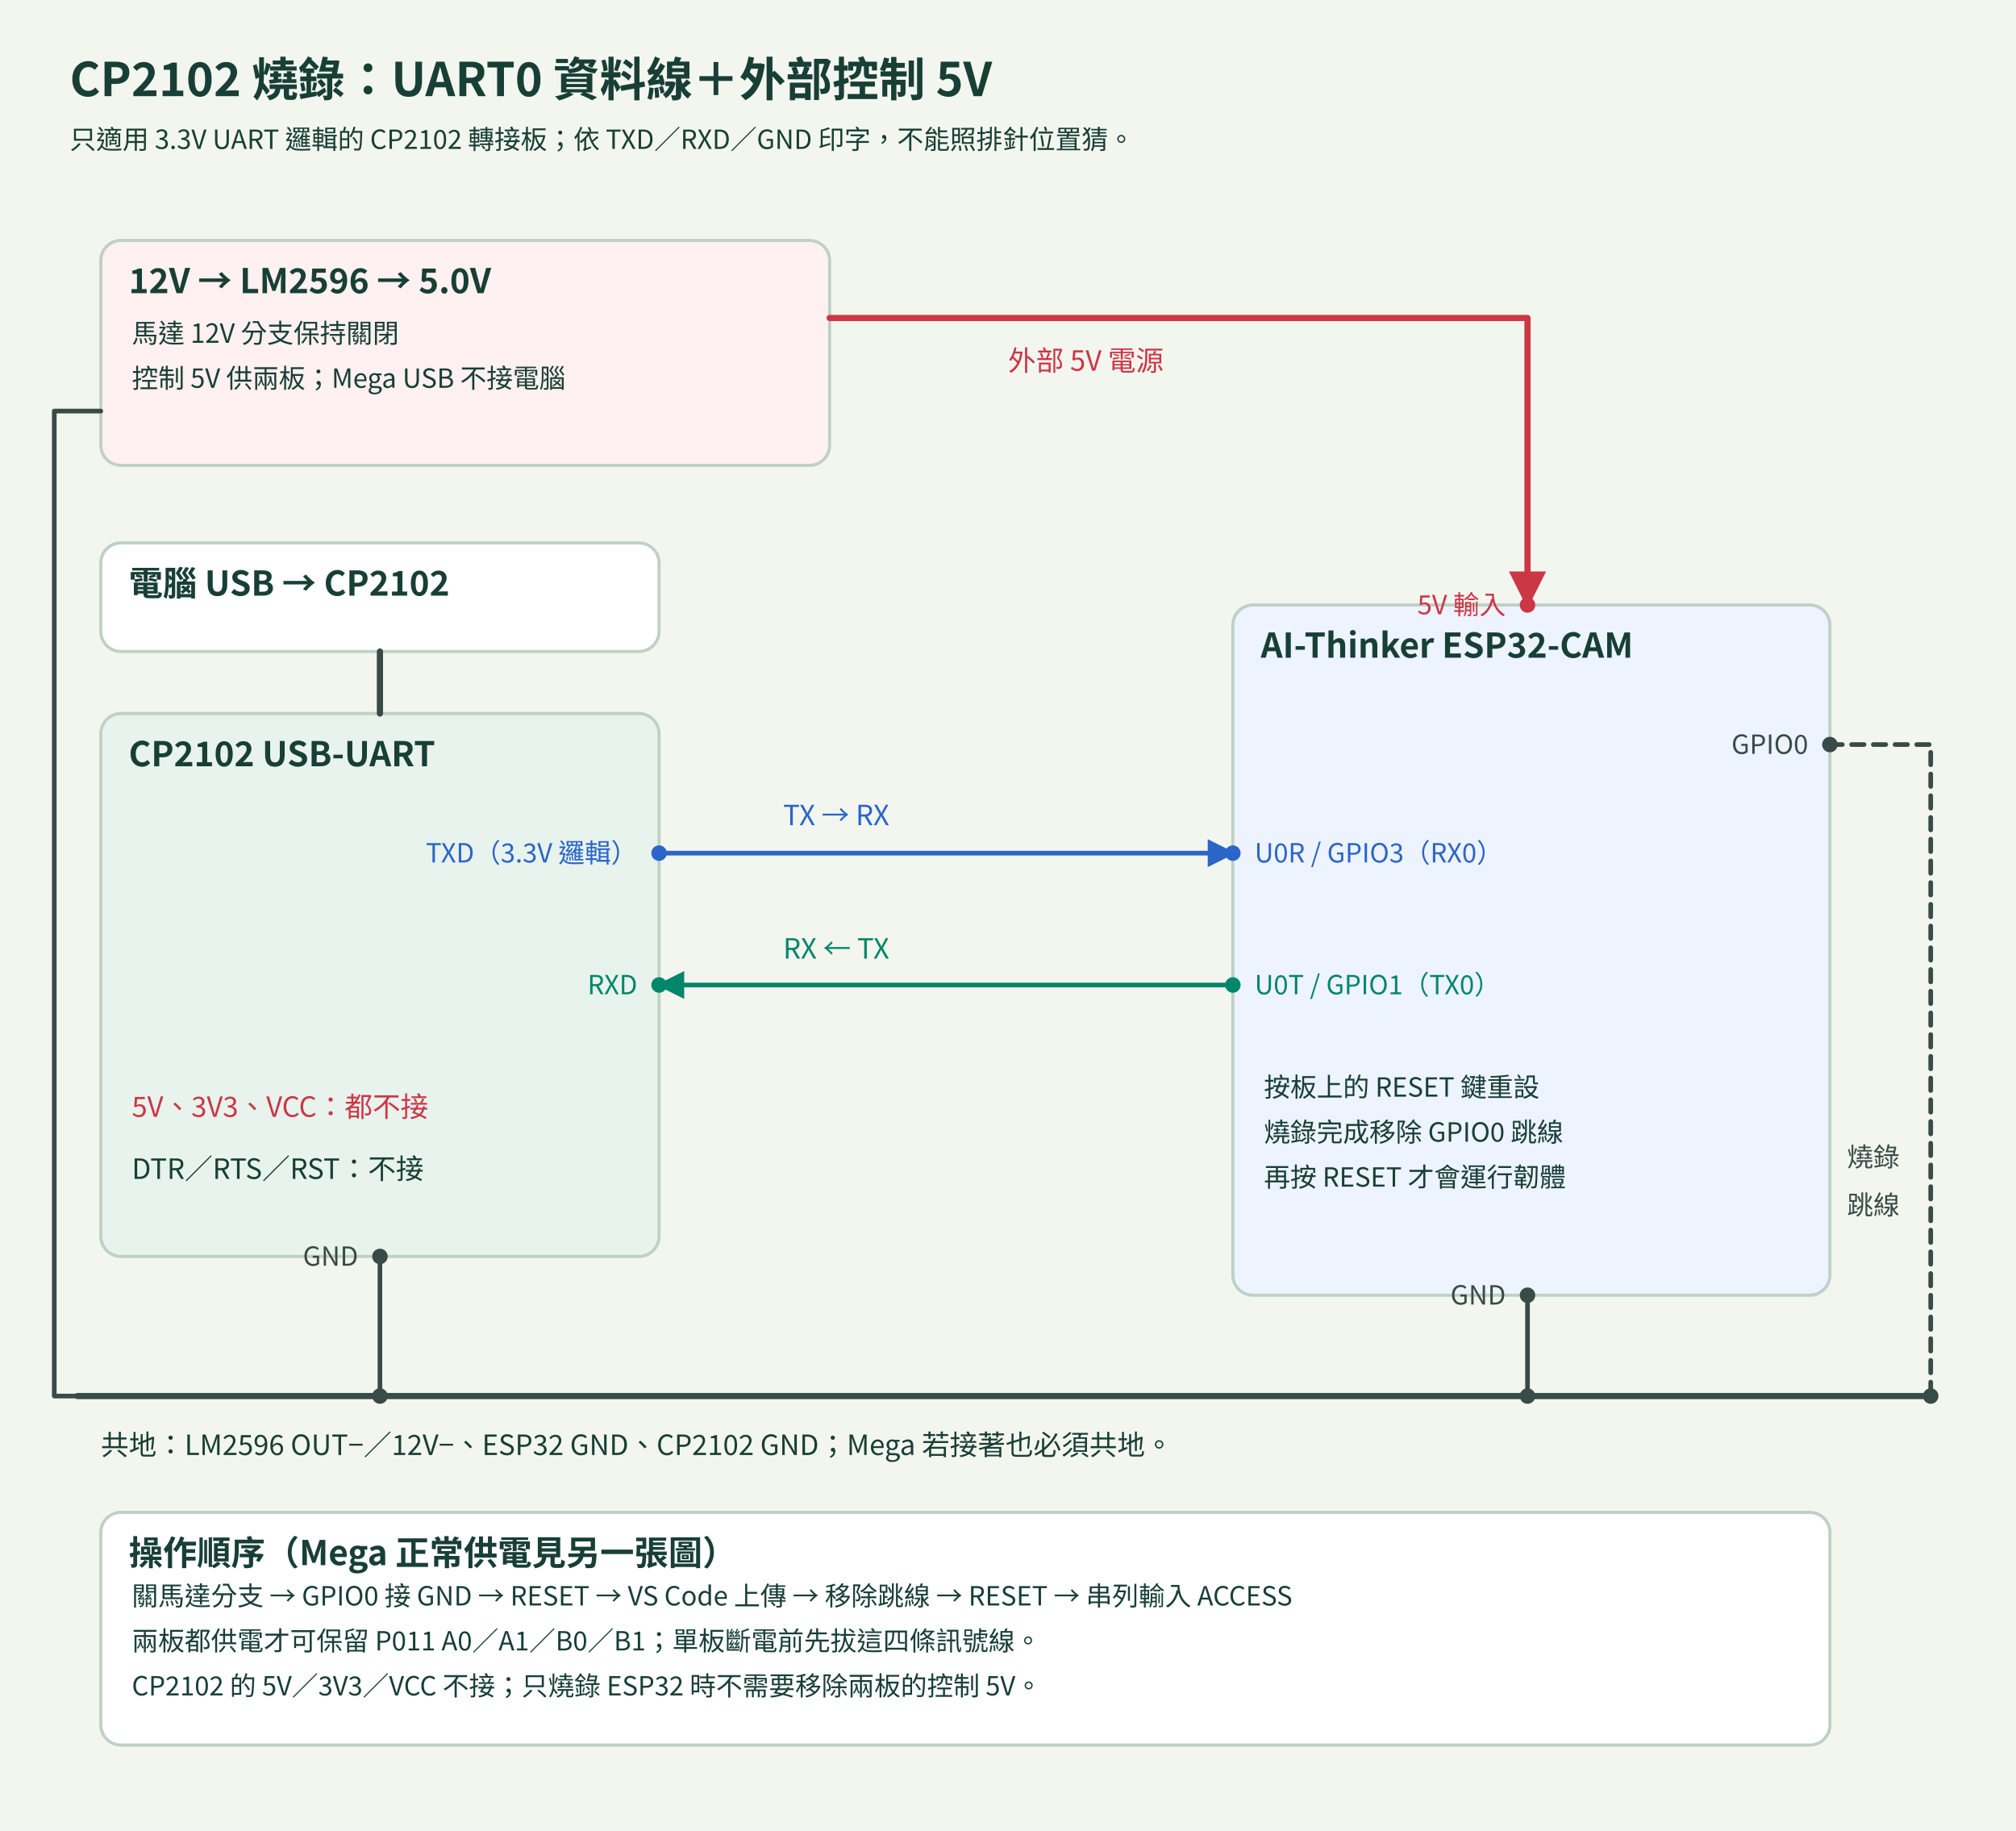
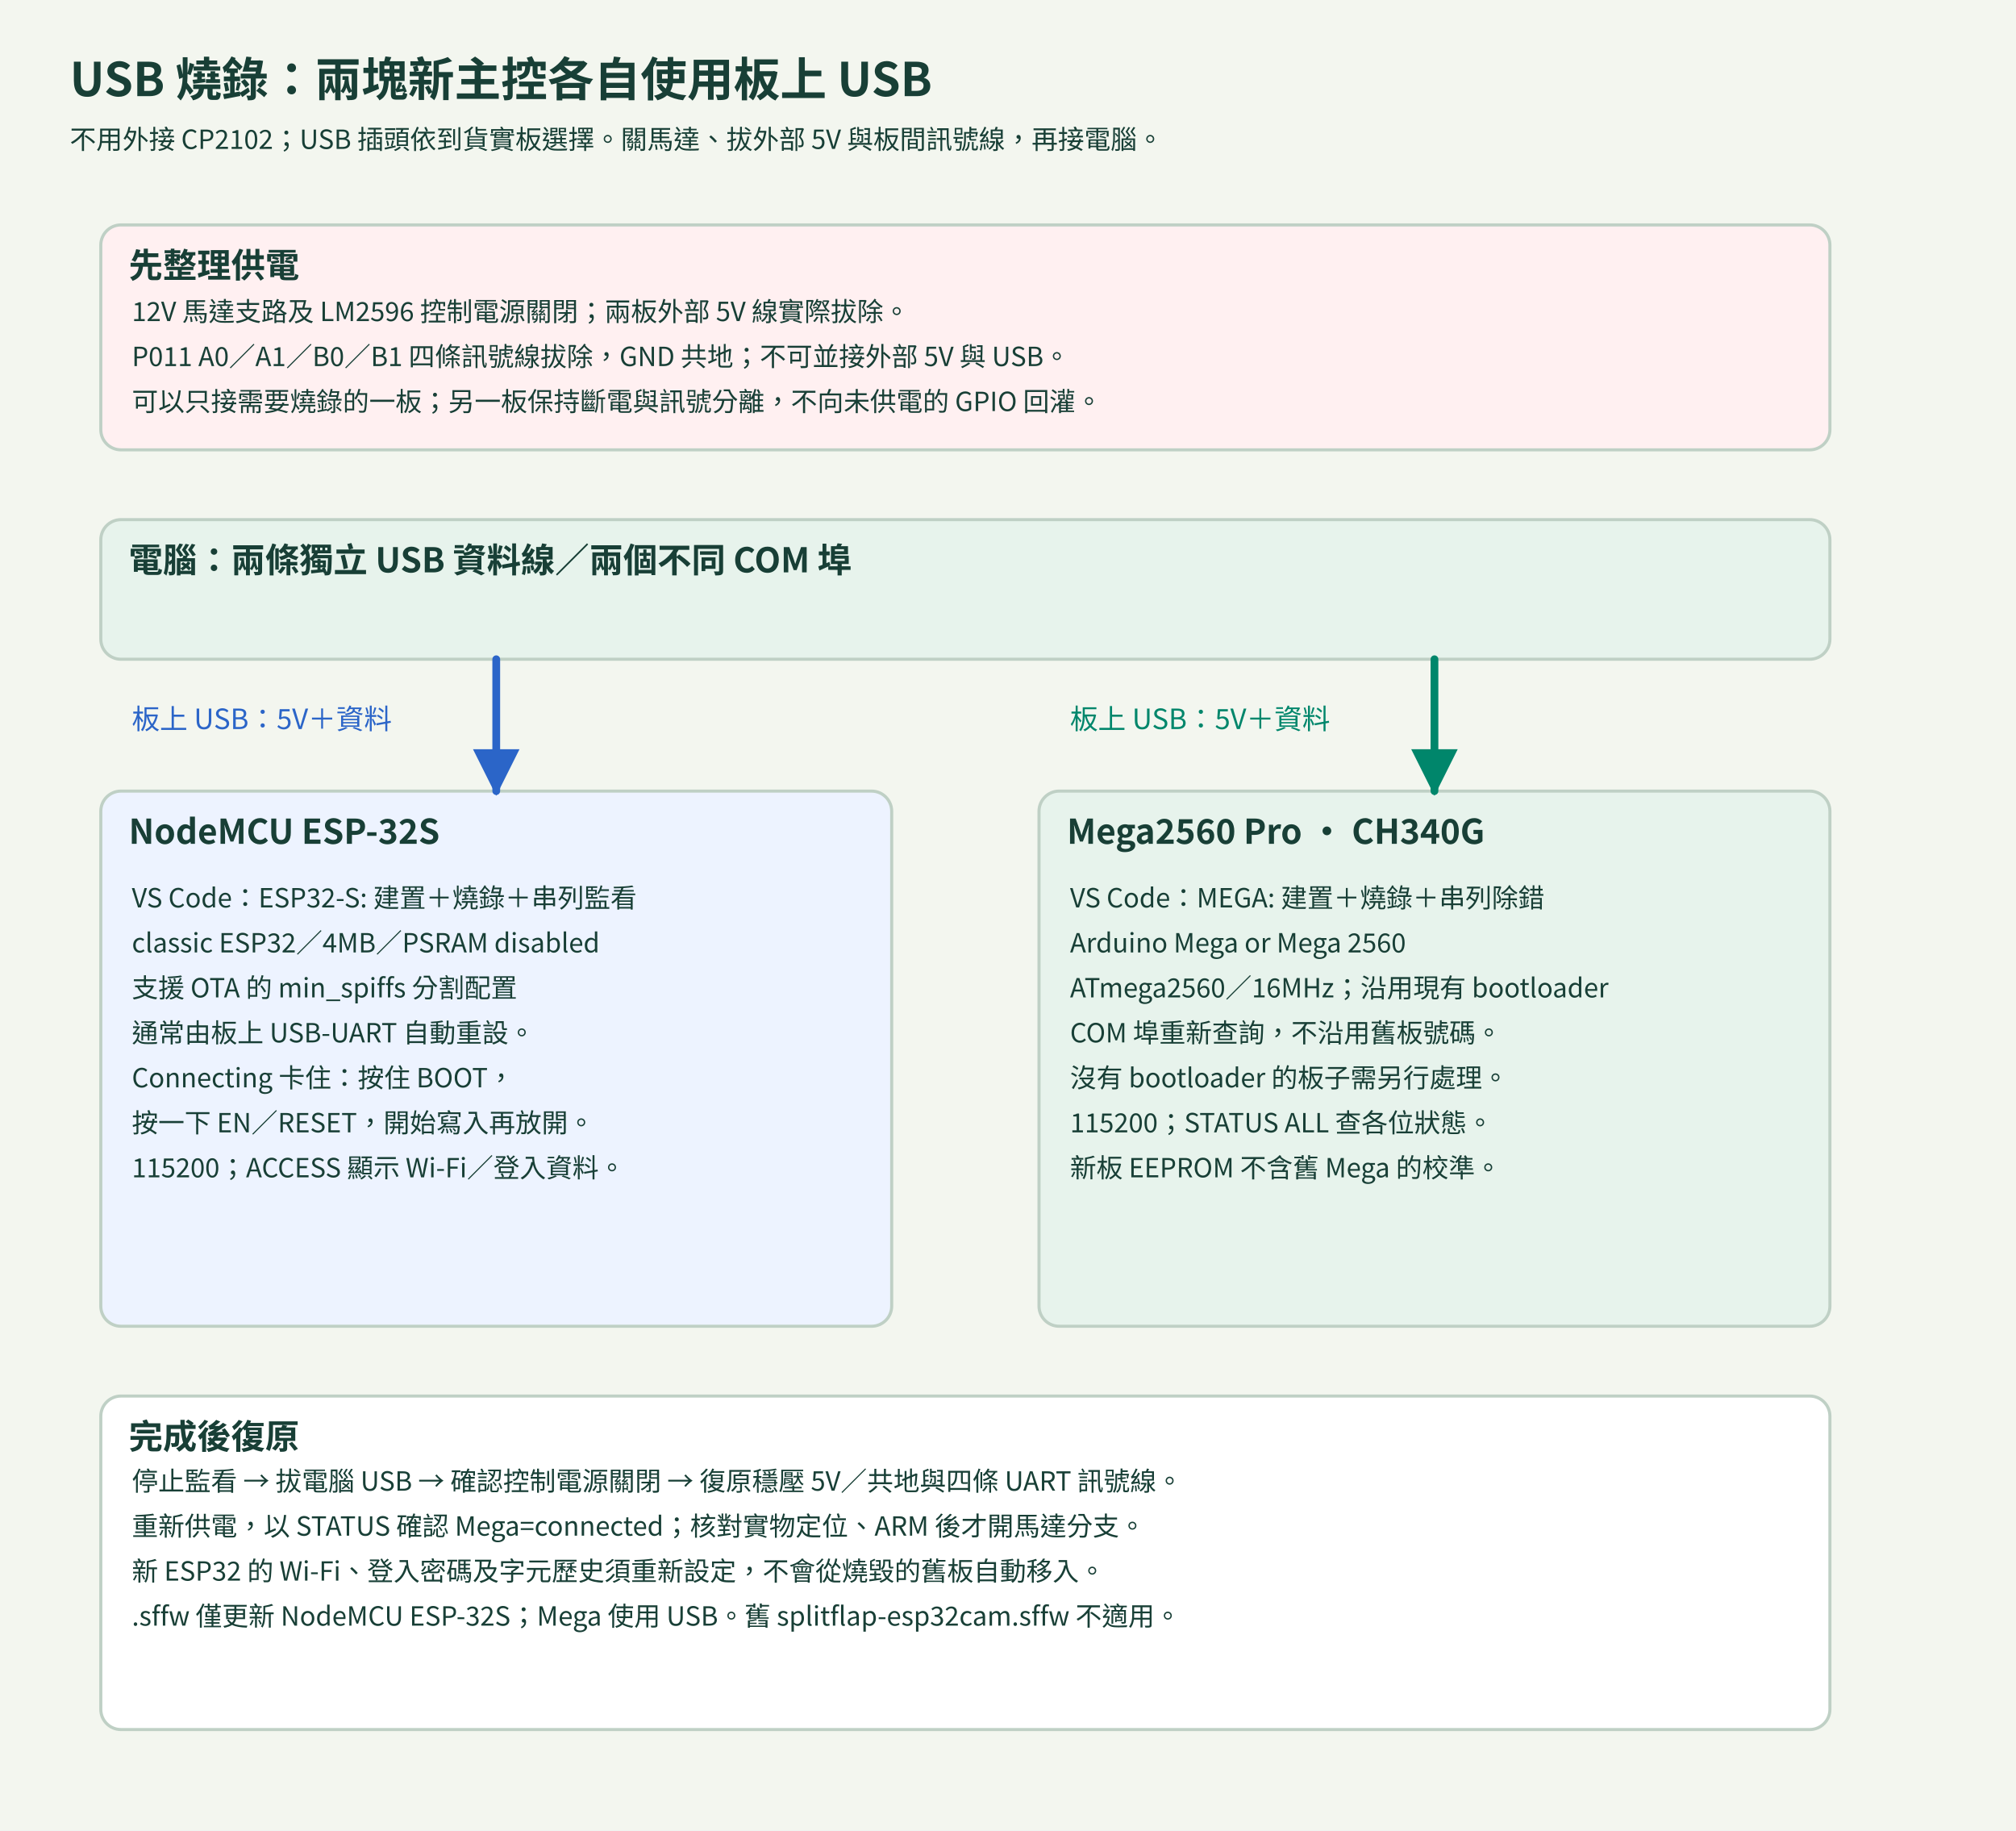
<svg xmlns="http://www.w3.org/2000/svg" viewBox="0 0 1300 1180" role="img" aria-labelledby="title desc">
  <defs>
    <marker id="arrow" viewBox="0 0 10 10" refX="9" refY="5" markerWidth="6" markerHeight="6" orient="auto-start-reverse">
      <path d="M0 0L10 5L0 10z" fill="context-stroke" />
    </marker>
  </defs>
  <style>text{font-family:"Microsoft JhengHei","Noto Sans CJK TC",sans-serif;fill:#183f36}.wire{fill:none;stroke-linejoin:round;stroke-linecap:round}</style>
  <rect width="1300" height="1180" fill="#f3f6ef" />
-   <text x="45" y="62" font-size="30" font-weight="bold" text-anchor="start" style="fill:#183f36">CP2102 燒錄：UART0 資料線＋外部控制 5V</text>
-   <text x="45" y="96" font-size="17" font-weight="normal" text-anchor="start" style="fill:#183f36">只適用 3.3V UART 邏輯的 CP2102 轉接板；依 TXD／RXD／GND 印字，不能照排針位置猜。</text>
-   <rect x="65" y="155" width="470" height="145" rx="13" fill="#fff0f1" stroke="#bfd0c5" stroke-width="2" />
-   <text x="83" y="189" font-size="22" font-weight="bold" text-anchor="start" style="fill:#183f36">12V → LM2596 → 5.0V</text>
-   <text x="85" y="221" font-size="17" font-weight="normal" text-anchor="start" style="fill:#183f36">馬達 12V 分支保持關閉</text>
-   <text x="85" y="250" font-size="17" font-weight="normal" text-anchor="start" style="fill:#183f36">控制 5V 供兩板；Mega USB 不接電腦</text>
-   <rect x="65" y="350" width="360" height="70" rx="13" fill="#fff" stroke="#bfd0c5" stroke-width="2" />
-   <text x="83" y="384" font-size="22" font-weight="bold" text-anchor="start" style="fill:#183f36">電腦 USB → CP2102</text>
-   <rect x="65" y="460" width="360" height="350" rx="13" fill="#e7f3ec" stroke="#bfd0c5" stroke-width="2" />
-   <text x="83" y="494" font-size="22" font-weight="bold" text-anchor="start" style="fill:#183f36">CP2102 USB-UART</text>
-   <polyline class="wire" points="245,420 245,460" stroke="#384b47" stroke-width="4" />
-   <circle cx="425" cy="550" r="5" fill="#2b65c8" />
-   <text x="411" y="556" font-size="17" font-weight="normal" text-anchor="end" style="fill:#2b65c8">TXD（3.3V 邏輯）</text>
-   <circle cx="425" cy="635" r="5" fill="#00866b" />
-   <text x="411" y="641" font-size="17" font-weight="normal" text-anchor="end" style="fill:#00866b">RXD</text>
-   <circle cx="245" cy="810" r="5" fill="#384b47" />
-   <text x="231" y="816" font-size="17" font-weight="normal" text-anchor="end" style="fill:#384b47">GND</text>
-   <text x="85" y="720" font-size="18" font-weight="normal" text-anchor="start" style="fill:#cc3746">5V、3V3、VCC：都不接</text>
-   <text x="85" y="760" font-size="18" font-weight="normal" text-anchor="start" style="fill:#183f36">DTR／RTS／RST：不接</text>
-   <rect x="795" y="390" width="385" height="445" rx="13" fill="#edf3ff" stroke="#bfd0c5" stroke-width="2" />
-   <text x="813" y="424" font-size="22" font-weight="bold" text-anchor="start" style="fill:#183f36">AI-Thinker ESP32-CAM</text>
-   <circle cx="985" cy="390" r="5" fill="#cc3746" />
-   <text x="971" y="396" font-size="17" font-weight="normal" text-anchor="end" style="fill:#cc3746">5V 輸入</text>
-   <circle cx="795" cy="550" r="5" fill="#2b65c8" />
-   <text x="809" y="556" font-size="17" font-weight="normal" text-anchor="start" style="fill:#2b65c8">U0R / GPIO3（RX0）</text>
-   <circle cx="795" cy="635" r="5" fill="#00866b" />
-   <text x="809" y="641" font-size="17" font-weight="normal" text-anchor="start" style="fill:#00866b">U0T / GPIO1（TX0）</text>
-   <circle cx="1180" cy="480" r="5" fill="#384b47" />
-   <text x="1166" y="486" font-size="17" font-weight="normal" text-anchor="end" style="fill:#384b47">GPIO0</text>
-   <circle cx="985" cy="835" r="5" fill="#384b47" />
-   <text x="971" y="841" font-size="17" font-weight="normal" text-anchor="end" style="fill:#384b47">GND</text>
-   <text x="815" y="707" font-size="17" font-weight="normal" text-anchor="start" style="fill:#183f36">按板上的 RESET 鍵重設</text>
-   <text x="815" y="736" font-size="17" font-weight="normal" text-anchor="start" style="fill:#183f36">燒錄完成移除 GPIO0 跳線</text>
-   <text x="815" y="765" font-size="17" font-weight="normal" text-anchor="start" style="fill:#183f36">再按 RESET 才會運行韌體</text>
-   <polyline class="wire" points="535,205 985,205 985,390" stroke="#cc3746" stroke-width="4" marker-end="url(#arrow)" />
-   <text x="650" y="239" font-size="18" font-weight="normal" text-anchor="start" style="fill:#cc3746">外部 5V 電源</text>
-   <polyline class="wire" points="425,550 795,550" stroke="#2b65c8" stroke-width="3" marker-end="url(#arrow)" />
-   <text x="505" y="532" font-size="18" font-weight="normal" text-anchor="start" style="fill:#2b65c8">TX → RX</text>
-   <polyline class="wire" points="795,635 425,635" stroke="#00866b" stroke-width="3" marker-end="url(#arrow)" />
-   <text x="505" y="618" font-size="18" font-weight="normal" text-anchor="start" style="fill:#00866b">RX ← TX</text>
-   <polyline class="wire" points="1180,480 1245,480 1245,900" stroke="#384b47" stroke-width="3" stroke-dasharray="8 6" />
-   <text x="1225" y="752" font-size="17" font-weight="normal" text-anchor="end" style="fill:#384b47">燒錄</text>
-   <text x="1225" y="783" font-size="17" font-weight="normal" text-anchor="end" style="fill:#384b47">跳線</text>
-   <polyline class="wire" points="50,900 1245,900" stroke="#384b47" stroke-width="4" />
-   <polyline class="wire" points="65,265 35,265 35,900 50,900" stroke="#384b47" stroke-width="3" />
-   <polyline class="wire" points="245,810 245,900" stroke="#384b47" stroke-width="3" />
-   <circle cx="245" cy="900" r="5" fill="#384b47" />
-   <polyline class="wire" points="985,835 985,900" stroke="#384b47" stroke-width="3" />
-   <circle cx="985" cy="900" r="5" fill="#384b47" />
-   <circle cx="1245" cy="900" r="5" fill="#384b47" />
-   <text x="65" y="938" font-size="18" font-weight="normal" text-anchor="start" style="fill:#183f36">共地：LM2596 OUT−／12V−、ESP32 GND、CP2102 GND；Mega 若接著也必須共地。</text>
-   <rect x="65" y="975" width="1115" height="150" rx="13" fill="#fff" stroke="#bfd0c5" stroke-width="2" />
-   <text x="83" y="1009" font-size="22" font-weight="bold" text-anchor="start" style="fill:#183f36">操作順序（Mega 正常供電見另一張圖）</text>
-   <text x="85" y="1035" font-size="17" font-weight="normal" text-anchor="start" style="fill:#183f36">關馬達分支 → GPIO0 接 GND → RESET → VS Code 上傳 → 移除跳線 → RESET → 串列輸入 ACCESS</text>
-   <text x="85" y="1064" font-size="17" font-weight="normal" text-anchor="start" style="fill:#183f36">兩板都供電才可保留 P011 A0／A1／B0／B1；單板斷電前先拔這四條訊號線。</text>
-   <text x="85" y="1093" font-size="17" font-weight="normal" text-anchor="start" style="fill:#183f36">CP2102 的 5V／3V3／VCC 不接；只燒錄 ESP32 時不需要移除兩板的控制 5V。</text>
+   <text x="45" y="62" font-size="30" font-weight="bold" text-anchor="start" style="fill:#183f36">USB 燒錄：兩塊新主控各自使用板上 USB</text>
+   <text x="45" y="96" font-size="17" font-weight="normal" text-anchor="start" style="fill:#183f36">不用外接 CP2102；USB 插頭依到貨實板選擇。關馬達、拔外部 5V 與板間訊號線，再接電腦。</text>
+   <rect x="65" y="145" width="1115" height="145" rx="13" fill="#fff0f1" stroke="#bfd0c5" stroke-width="2" />
+   <text x="83" y="179" font-size="22" font-weight="bold" text-anchor="start" style="fill:#183f36">先整理供電</text>
+   <text x="85" y="207" font-size="17" font-weight="normal" text-anchor="start" style="fill:#183f36">12V 馬達支路及 LM2596 控制電源關閉；兩板外部 5V 線實際拔除。</text>
+   <text x="85" y="236" font-size="17" font-weight="normal" text-anchor="start" style="fill:#183f36">P011 A0／A1／B0／B1 四條訊號線拔除，GND 共地；不可並接外部 5V 與 USB。</text>
+   <text x="85" y="265" font-size="17" font-weight="normal" text-anchor="start" style="fill:#183f36">可以只接需要燒錄的一板；另一板保持斷電與訊號分離，不向未供電的 GPIO 回灌。</text>
+   <rect x="65" y="335" width="1115" height="90" rx="13" fill="#e7f3ec" stroke="#bfd0c5" stroke-width="2" />
+   <text x="83" y="369" font-size="22" font-weight="bold" text-anchor="start" style="fill:#183f36">電腦：兩條獨立 USB 資料線／兩個不同 COM 埠</text>
+   <rect x="65" y="510" width="510" height="345" rx="13" fill="#edf3ff" stroke="#bfd0c5" stroke-width="2" />
+   <text x="83" y="544" font-size="22" font-weight="bold" text-anchor="start" style="fill:#183f36">NodeMCU ESP-32S</text>
+   <rect x="670" y="510" width="510" height="345" rx="13" fill="#e7f3ec" stroke="#bfd0c5" stroke-width="2" />
+   <text x="688" y="544" font-size="22" font-weight="bold" text-anchor="start" style="fill:#183f36">Mega2560 Pro · CH340G</text>
+   <polyline class="wire" points="320,425 320,510" stroke="#2b65c8" stroke-width="5" marker-end="url(#arrow)" />
+   <polyline class="wire" points="925,425 925,510" stroke="#00866b" stroke-width="5" marker-end="url(#arrow)" />
+   <text x="85" y="470" font-size="18" font-weight="normal" text-anchor="start" style="fill:#2b65c8">板上 USB：5V＋資料</text>
+   <text x="690" y="470" font-size="18" font-weight="normal" text-anchor="start" style="fill:#00866b">板上 USB：5V＋資料</text>
+   <text x="85" y="585" font-size="17" font-weight="normal" text-anchor="start" style="fill:#183f36">VS Code：ESP32-S: 建置＋燒錄＋串列監看</text>
+   <text x="85" y="614" font-size="17" font-weight="normal" text-anchor="start" style="fill:#183f36">classic ESP32／4MB／PSRAM disabled</text>
+   <text x="85" y="643" font-size="17" font-weight="normal" text-anchor="start" style="fill:#183f36">支援 OTA 的 min_spiffs 分割配置</text>
+   <text x="85" y="672" font-size="17" font-weight="normal" text-anchor="start" style="fill:#183f36">通常由板上 USB-UART 自動重設。</text>
+   <text x="85" y="701" font-size="17" font-weight="normal" text-anchor="start" style="fill:#183f36">Connecting 卡住：按住 BOOT，</text>
+   <text x="85" y="730" font-size="17" font-weight="normal" text-anchor="start" style="fill:#183f36">按一下 EN／RESET，開始寫入再放開。</text>
+   <text x="85" y="759" font-size="17" font-weight="normal" text-anchor="start" style="fill:#183f36">115200；ACCESS 顯示 Wi-Fi／登入資料。</text>
+   <text x="690" y="585" font-size="17" font-weight="normal" text-anchor="start" style="fill:#183f36">VS Code：MEGA: 建置＋燒錄＋串列除錯</text>
+   <text x="690" y="614" font-size="17" font-weight="normal" text-anchor="start" style="fill:#183f36">Arduino Mega or Mega 2560</text>
+   <text x="690" y="643" font-size="17" font-weight="normal" text-anchor="start" style="fill:#183f36">ATmega2560／16MHz；沿用現有 bootloader</text>
+   <text x="690" y="672" font-size="17" font-weight="normal" text-anchor="start" style="fill:#183f36">COM 埠重新查詢，不沿用舊板號碼。</text>
+   <text x="690" y="701" font-size="17" font-weight="normal" text-anchor="start" style="fill:#183f36">沒有 bootloader 的板子需另行處理。</text>
+   <text x="690" y="730" font-size="17" font-weight="normal" text-anchor="start" style="fill:#183f36">115200；STATUS ALL 查各位狀態。</text>
+   <text x="690" y="759" font-size="17" font-weight="normal" text-anchor="start" style="fill:#183f36">新板 EEPROM 不含舊 Mega 的校準。</text>
+   <rect x="65" y="900" width="1115" height="215" rx="13" fill="#fff" stroke="#bfd0c5" stroke-width="2" />
+   <text x="83" y="934" font-size="22" font-weight="bold" text-anchor="start" style="fill:#183f36">完成後復原</text>
+   <text x="85" y="961" font-size="17" font-weight="normal" text-anchor="start" style="fill:#183f36">停止監看 → 拔電腦 USB → 確認控制電源關閉 → 復原穩壓 5V／共地與四條 UART 訊號線。</text>
+   <text x="85" y="990" font-size="17" font-weight="normal" text-anchor="start" style="fill:#183f36">重新供電，以 STATUS 確認 Mega=connected；核對實物定位、ARM 後才開馬達分支。</text>
+   <text x="85" y="1019" font-size="17" font-weight="normal" text-anchor="start" style="fill:#183f36">新 ESP32 的 Wi-Fi、登入密碼及字元歷史須重新設定，不會從燒毀的舊板自動移入。</text>
+   <text x="85" y="1048" font-size="17" font-weight="normal" text-anchor="start" style="fill:#183f36">.sffw 僅更新 NodeMCU ESP-32S；Mega 使用 USB。舊 splitflap-esp32cam.sffw 不適用。</text>
</svg>
